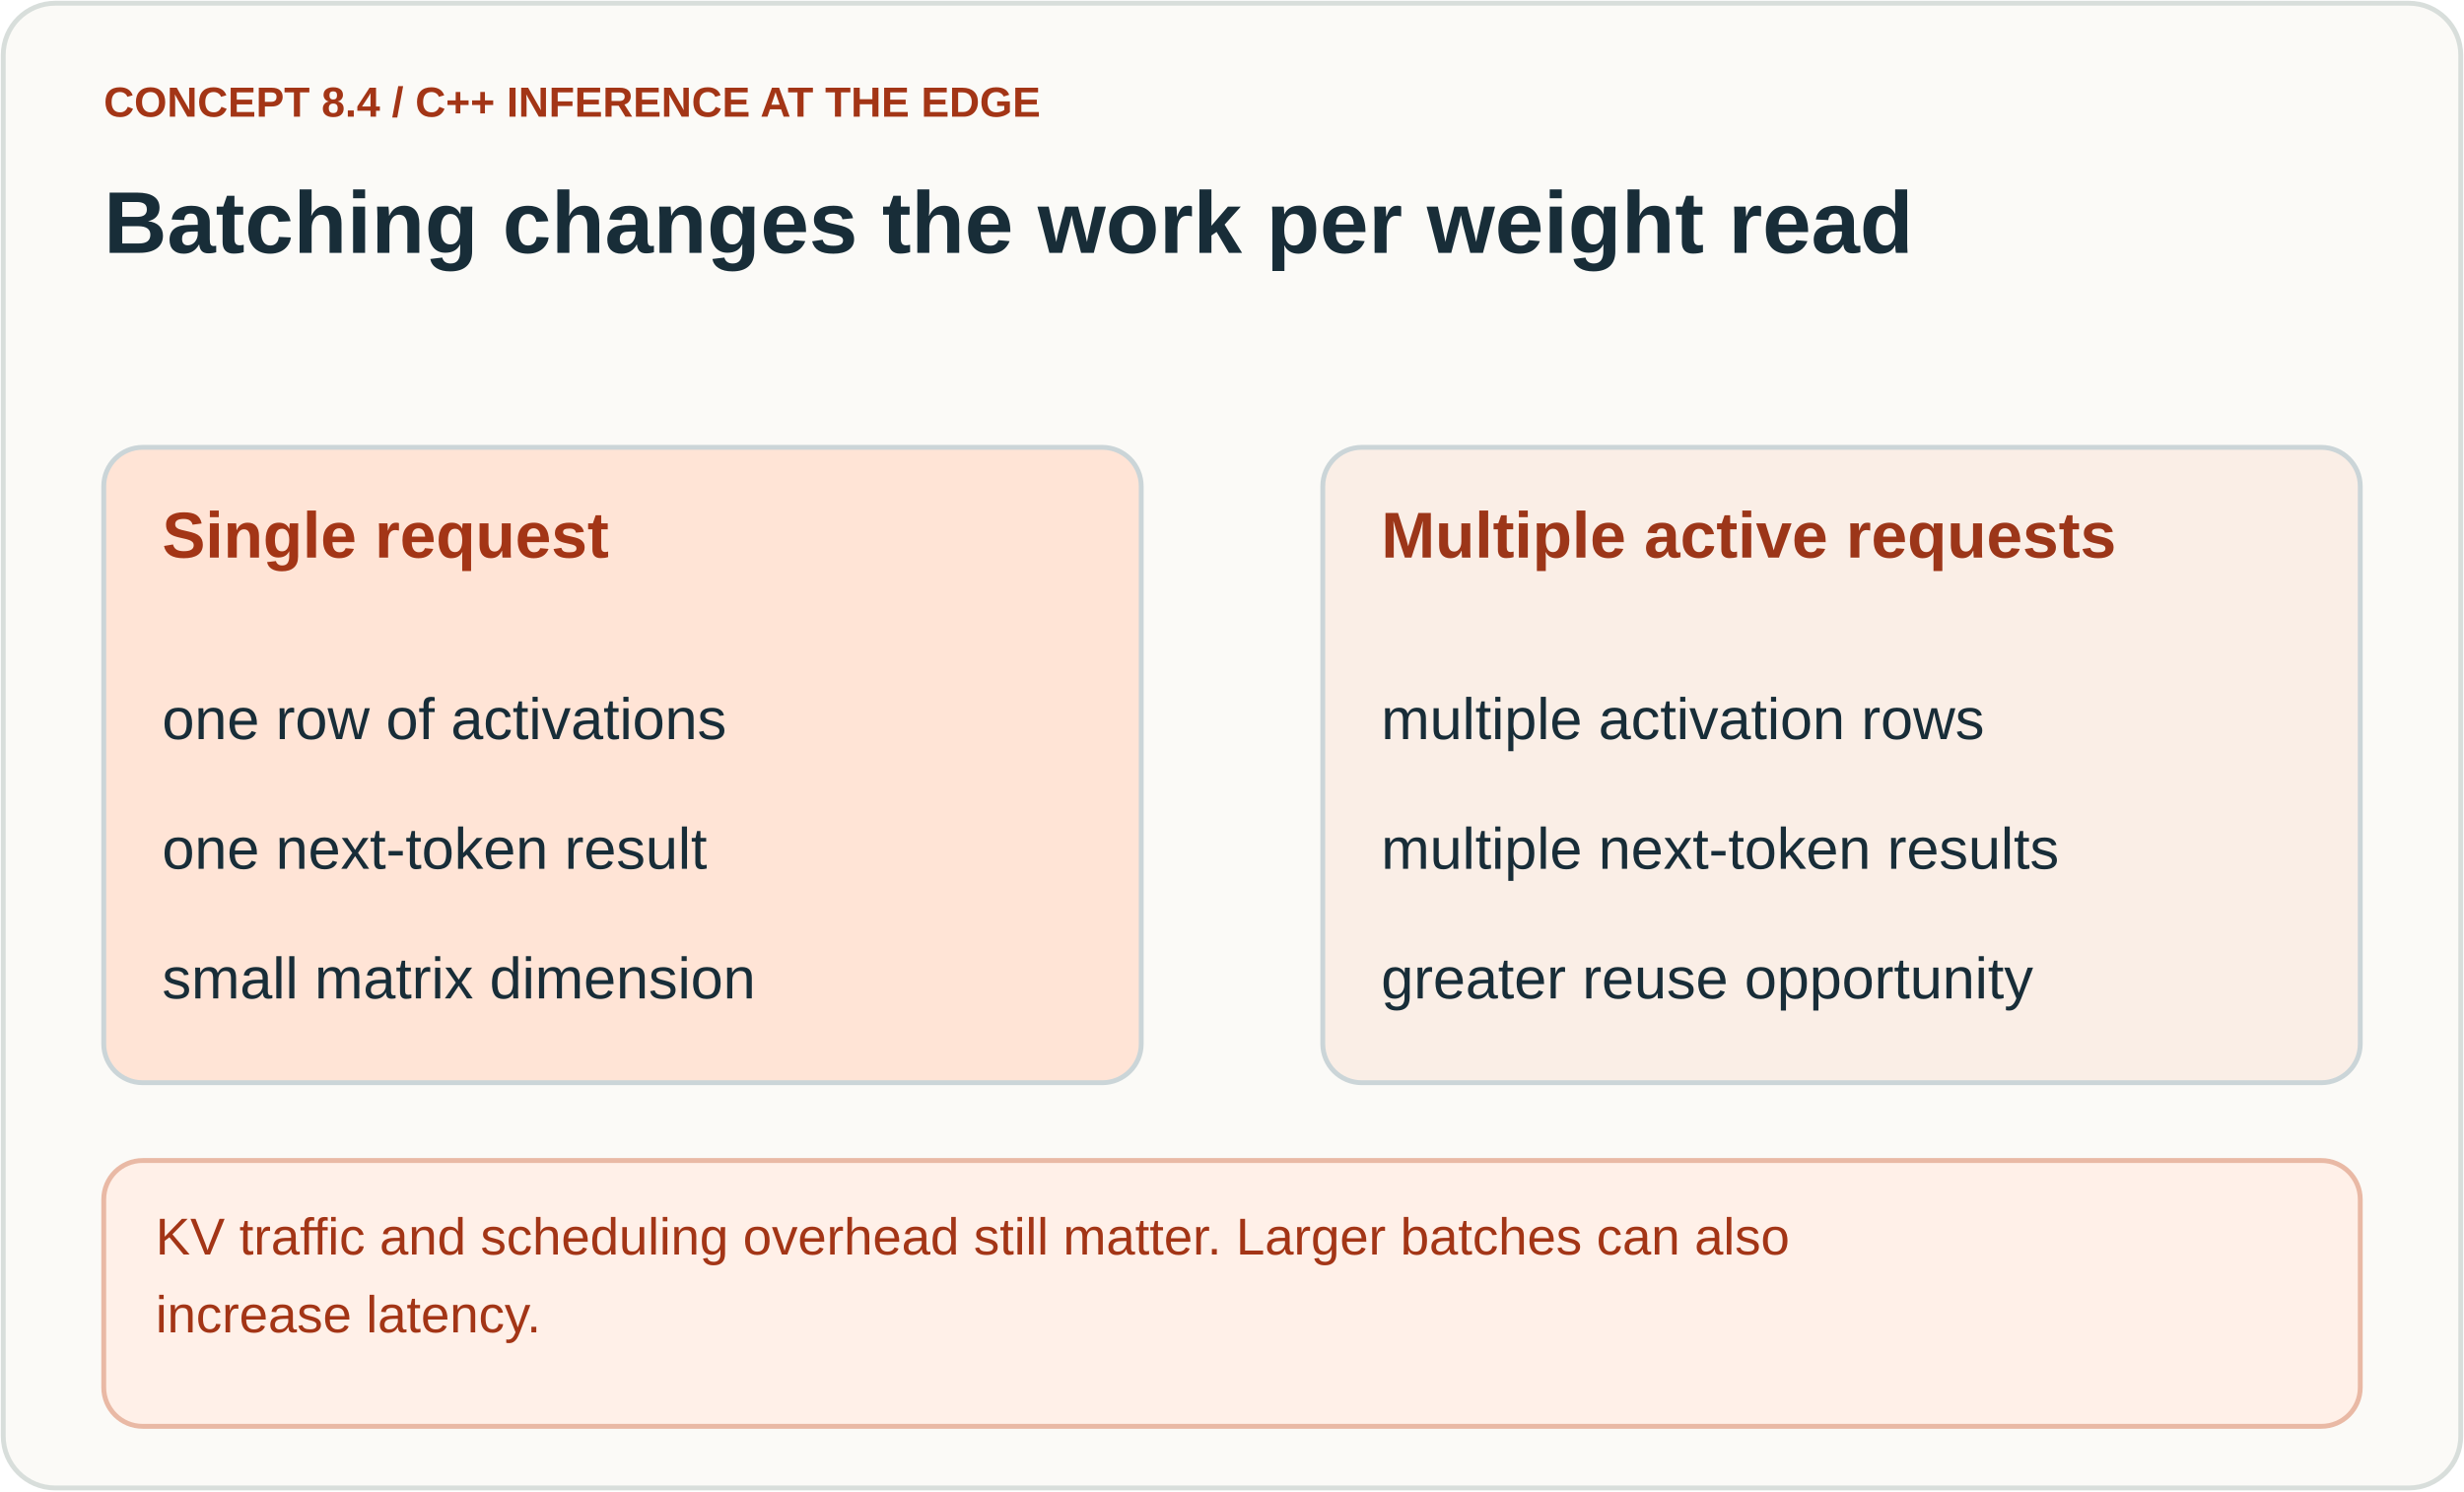
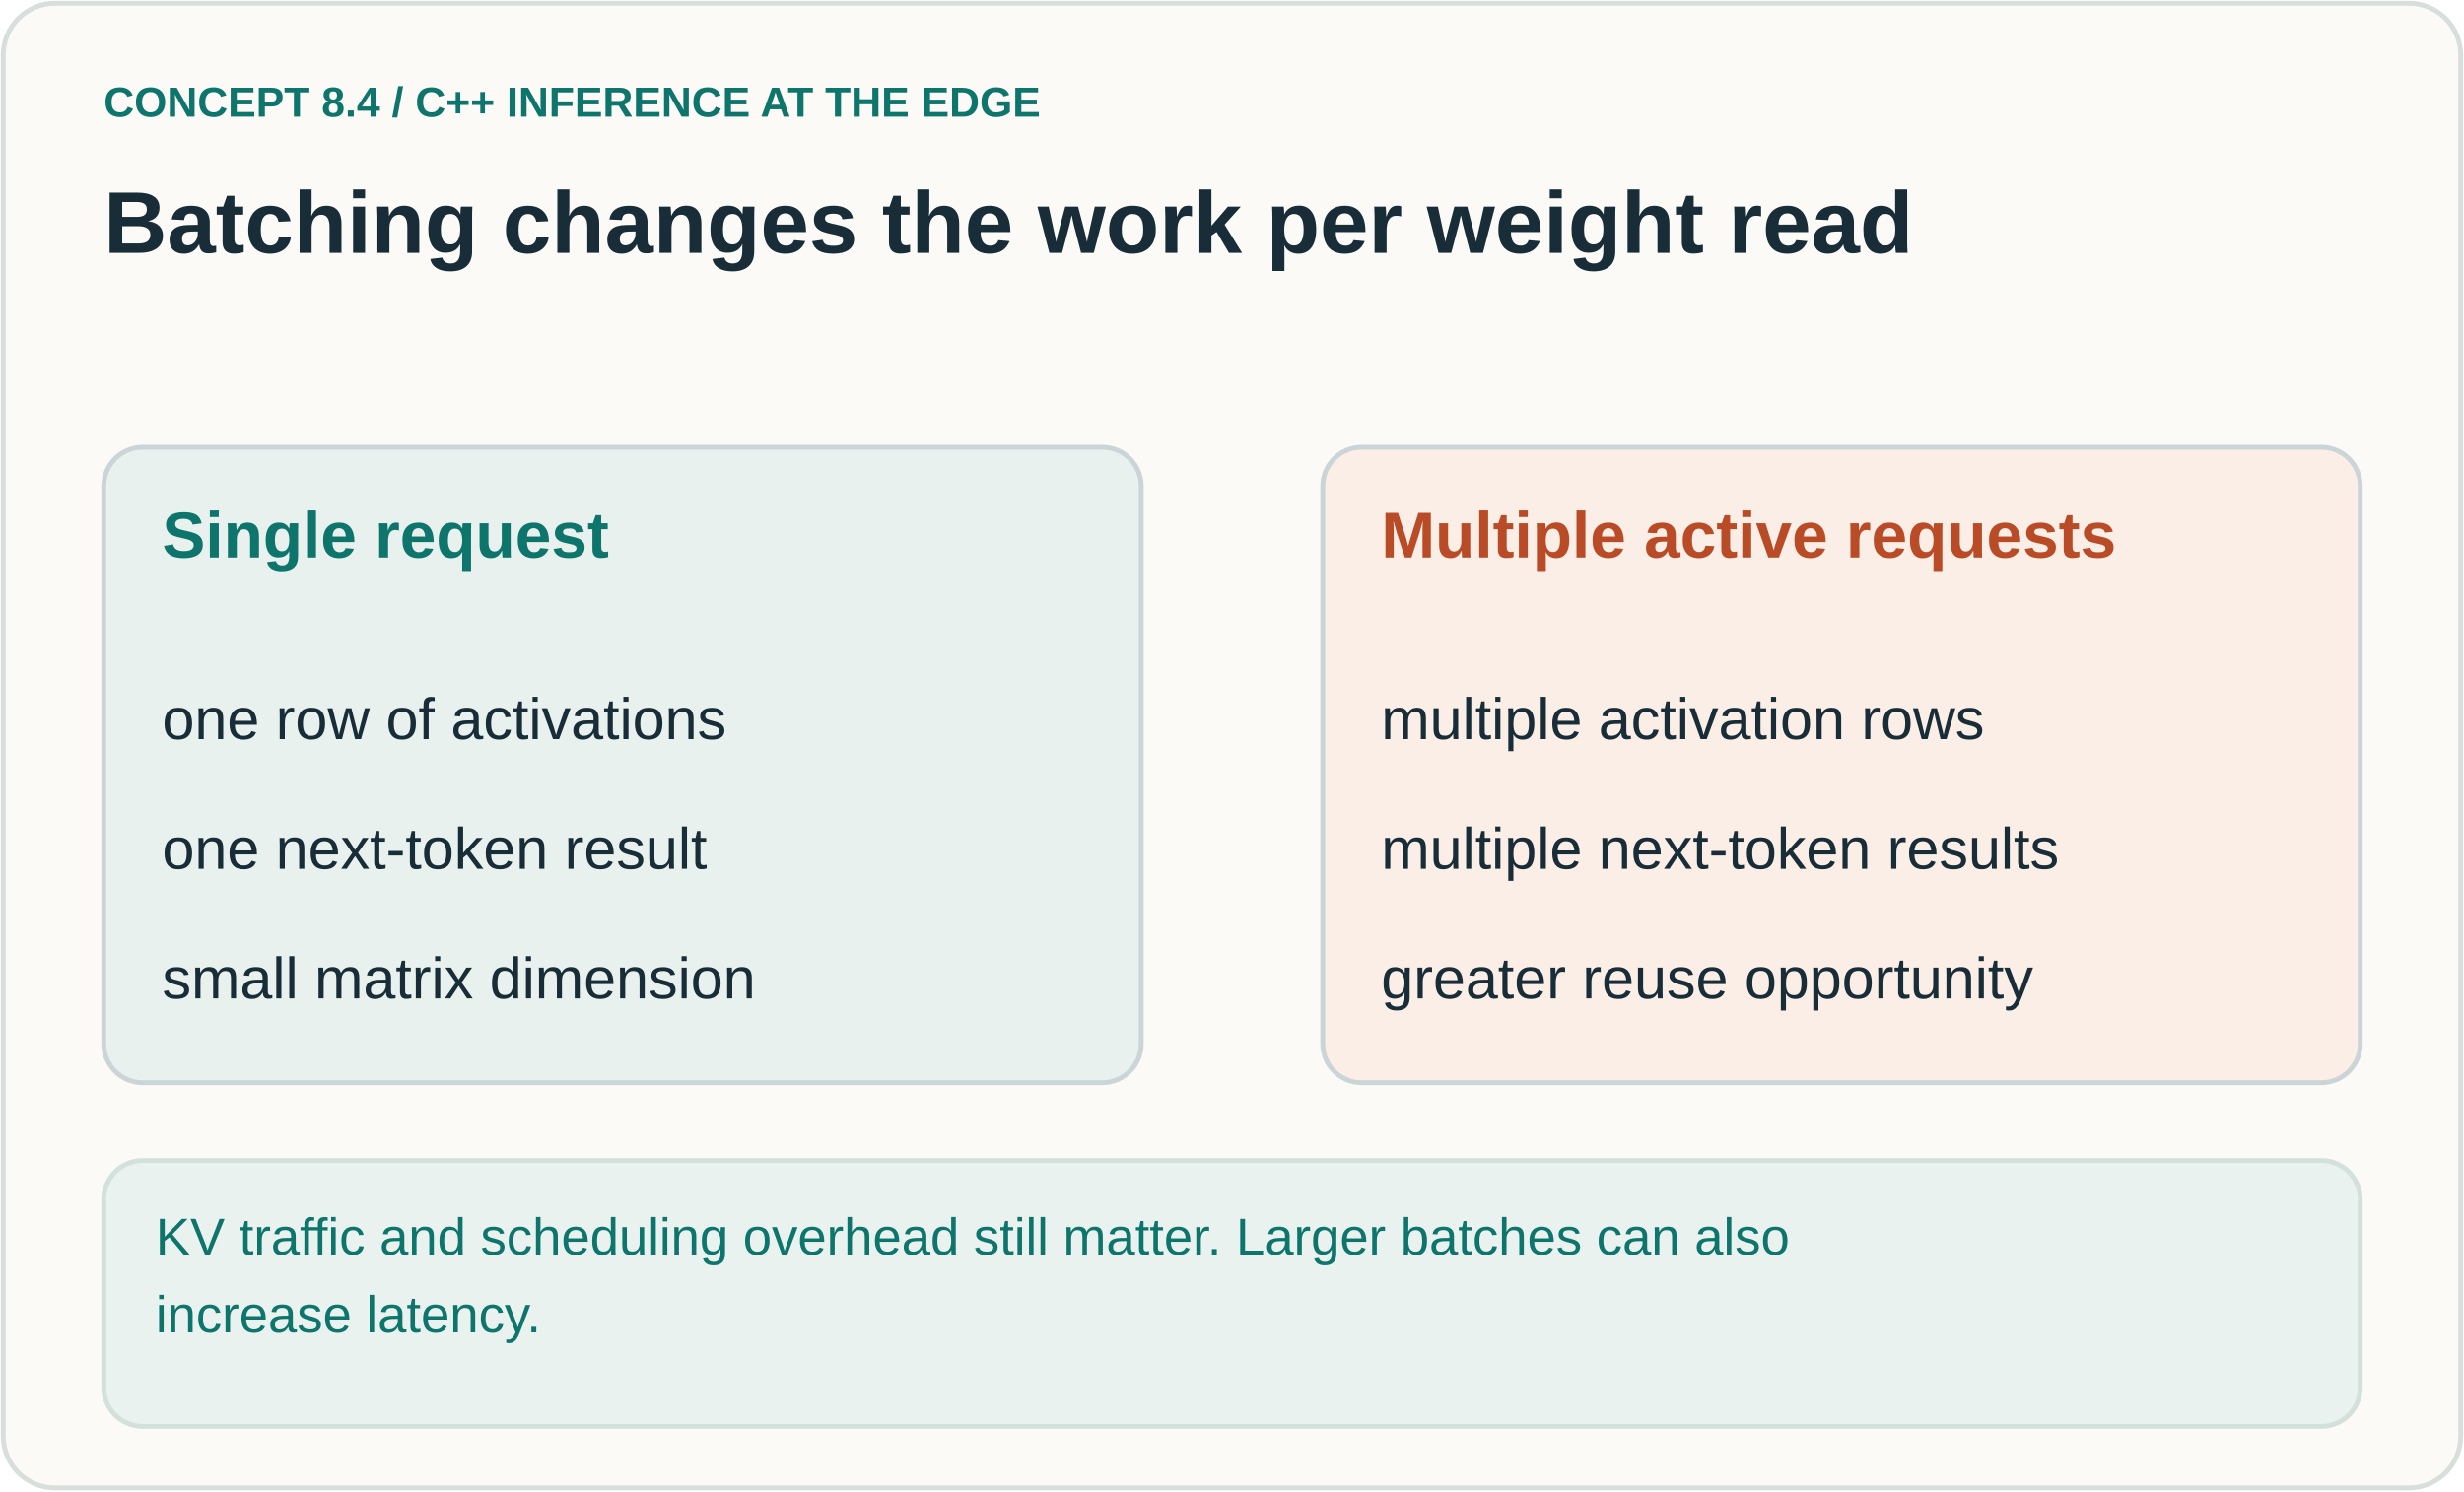
<svg xmlns="http://www.w3.org/2000/svg" width="760" height="460" viewBox="0 0 760 460" role="img" aria-labelledby="title desc">
  <defs>
    <marker id="arrow" viewBox="0 0 10 10" refX="9" refY="5" markerWidth="6" markerHeight="6" orient="auto-start-reverse">
      <path d="M0 0 L10 5 L0 10 Z" fill="#738993" />
    </marker>
  </defs>
  <g font-family="Arial, Helvetica, sans-serif">
    <rect x="1" y="1" width="758" height="458" rx="16" fill="#fbfaf7" stroke="#d8dedb" stroke-width="1.5" />
-     <text x="32" y="36" font-size="13" fill="#a33516" font-weight="700" text-anchor="start">CONCEPT 8.4  /  C++ INFERENCE AT THE EDGE</text>
+     <text x="32" y="36" font-size="13" fill="#0e756d" font-weight="700" text-anchor="start">CONCEPT 8.4  /  C++ INFERENCE AT THE EDGE</text>
    <text x="32" y="78" font-size="27" fill="#182d38" font-weight="600" text-anchor="start">Batching changes the work per weight read</text>
-     <rect x="32" y="138" width="320" height="196" rx="12" fill="#ffe4d6" stroke="#cbd5d8" stroke-width="1.5" />
-     <text x="50" y="172" font-size="20" fill="#a33516" font-weight="600" text-anchor="start">Single request</text>
+     <rect x="32" y="138" width="320" height="196" rx="12" fill="#e8f1ed" stroke="#cbd5d8" stroke-width="1.5" />
+     <text x="50" y="172" font-size="20" fill="#0e756d" font-weight="600" text-anchor="start">Single request</text>
    <text x="50" y="228" font-size="18" fill="#182d38" font-weight="400" text-anchor="start">one row of activations</text>
    <text x="50" y="268" font-size="18" fill="#182d38" font-weight="400" text-anchor="start">one next-token result</text>
    <text x="50" y="308" font-size="18" fill="#182d38" font-weight="400" text-anchor="start">small matrix dimension</text>
    <rect x="408" y="138" width="320" height="196" rx="12" fill="#faeee6" stroke="#cbd5d8" stroke-width="1.5" />
-     <text x="426" y="172" font-size="20" fill="#9c3619" font-weight="600" text-anchor="start">Multiple active requests</text>
+     <text x="426" y="172" font-size="20" fill="#b94c27" font-weight="600" text-anchor="start">Multiple active requests</text>
    <text x="426" y="228" font-size="18" fill="#182d38" font-weight="400" text-anchor="start">multiple activation rows</text>
    <text x="426" y="268" font-size="18" fill="#182d38" font-weight="400" text-anchor="start">multiple next-token results</text>
    <text x="426" y="308" font-size="18" fill="#182d38" font-weight="400" text-anchor="start">greater reuse opportunity</text>
-     <rect x="32" y="358" width="696" height="82" rx="12" fill="#fff0e8" stroke="#e9b9a5" stroke-width="1.5" />
-     <text x="48" y="387" font-size="16" fill="#a33516" font-weight="400" text-anchor="start">KV traffic and scheduling overhead still matter. Larger batches can also</text>
-     <text x="48" y="411" font-size="16" fill="#a33516" font-weight="400" text-anchor="start">increase latency.</text>
+     <rect x="32" y="358" width="696" height="82" rx="12" fill="#eaf2ef" stroke="#d2e1db" stroke-width="1.5" />
+     <text x="48" y="387" font-size="16" fill="#0e756d" font-weight="400" text-anchor="start">KV traffic and scheduling overhead still matter. Larger batches can also</text>
+     <text x="48" y="411" font-size="16" fill="#0e756d" font-weight="400" text-anchor="start">increase latency.</text>
  </g>
</svg>
